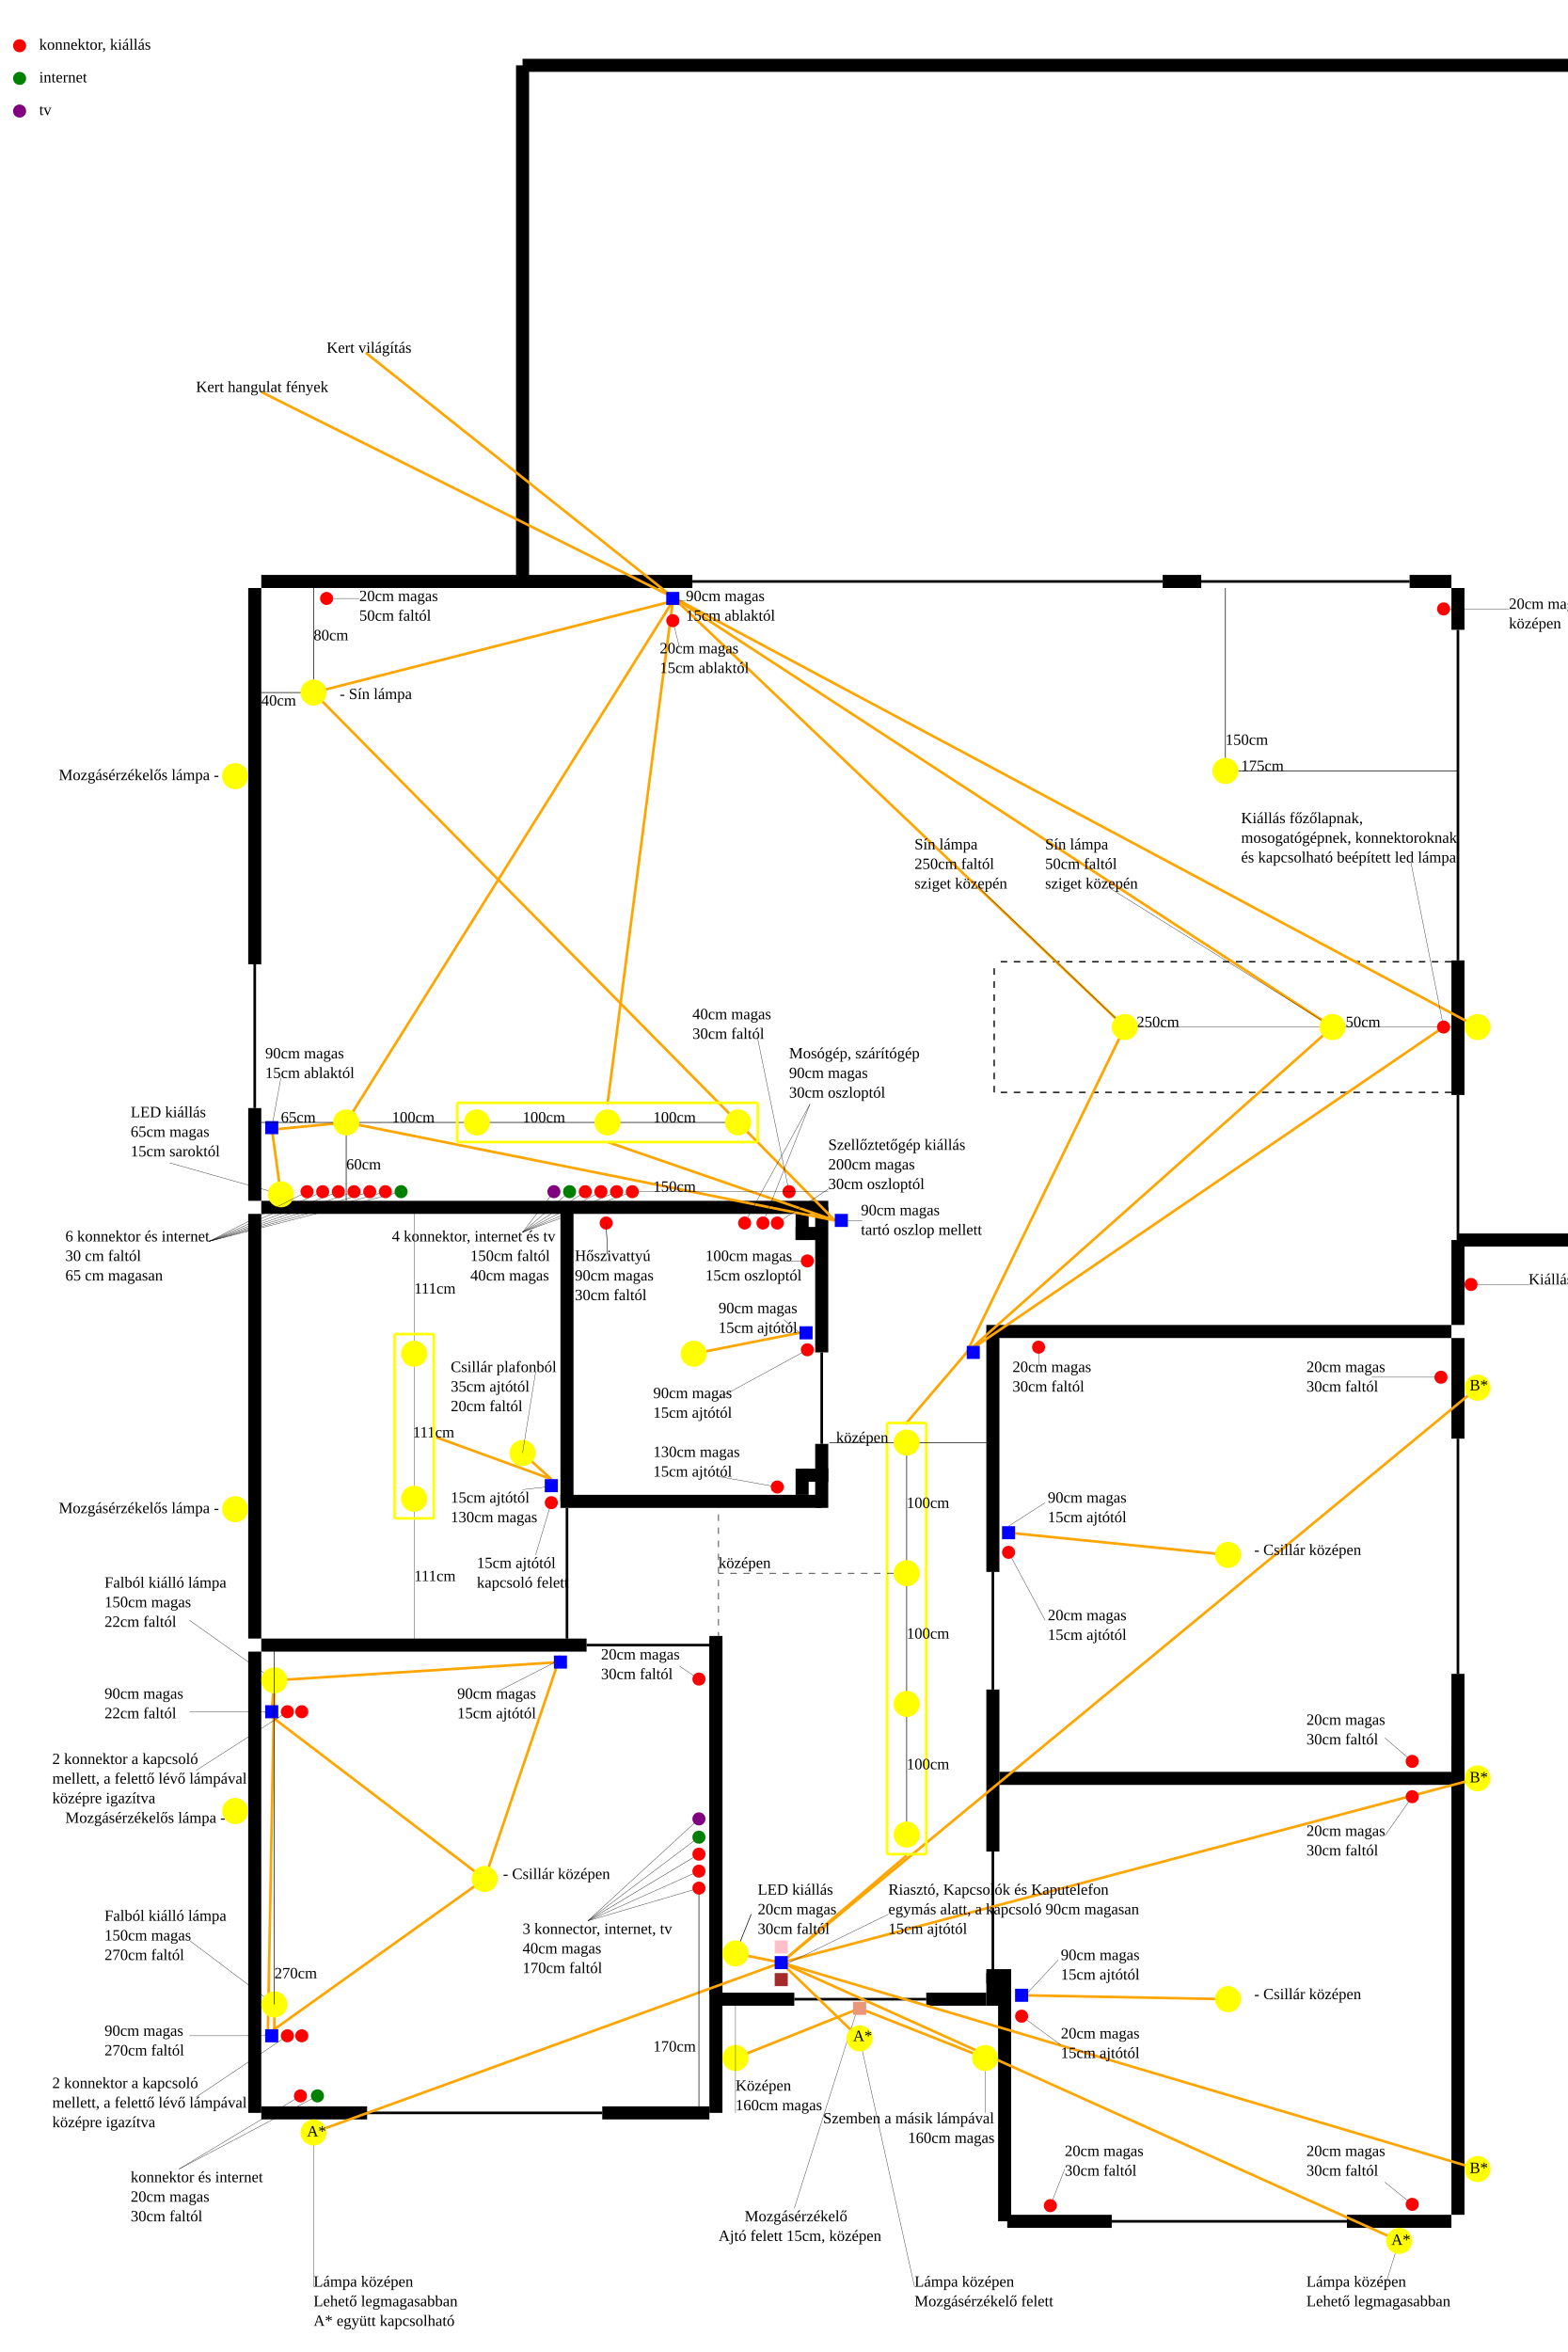
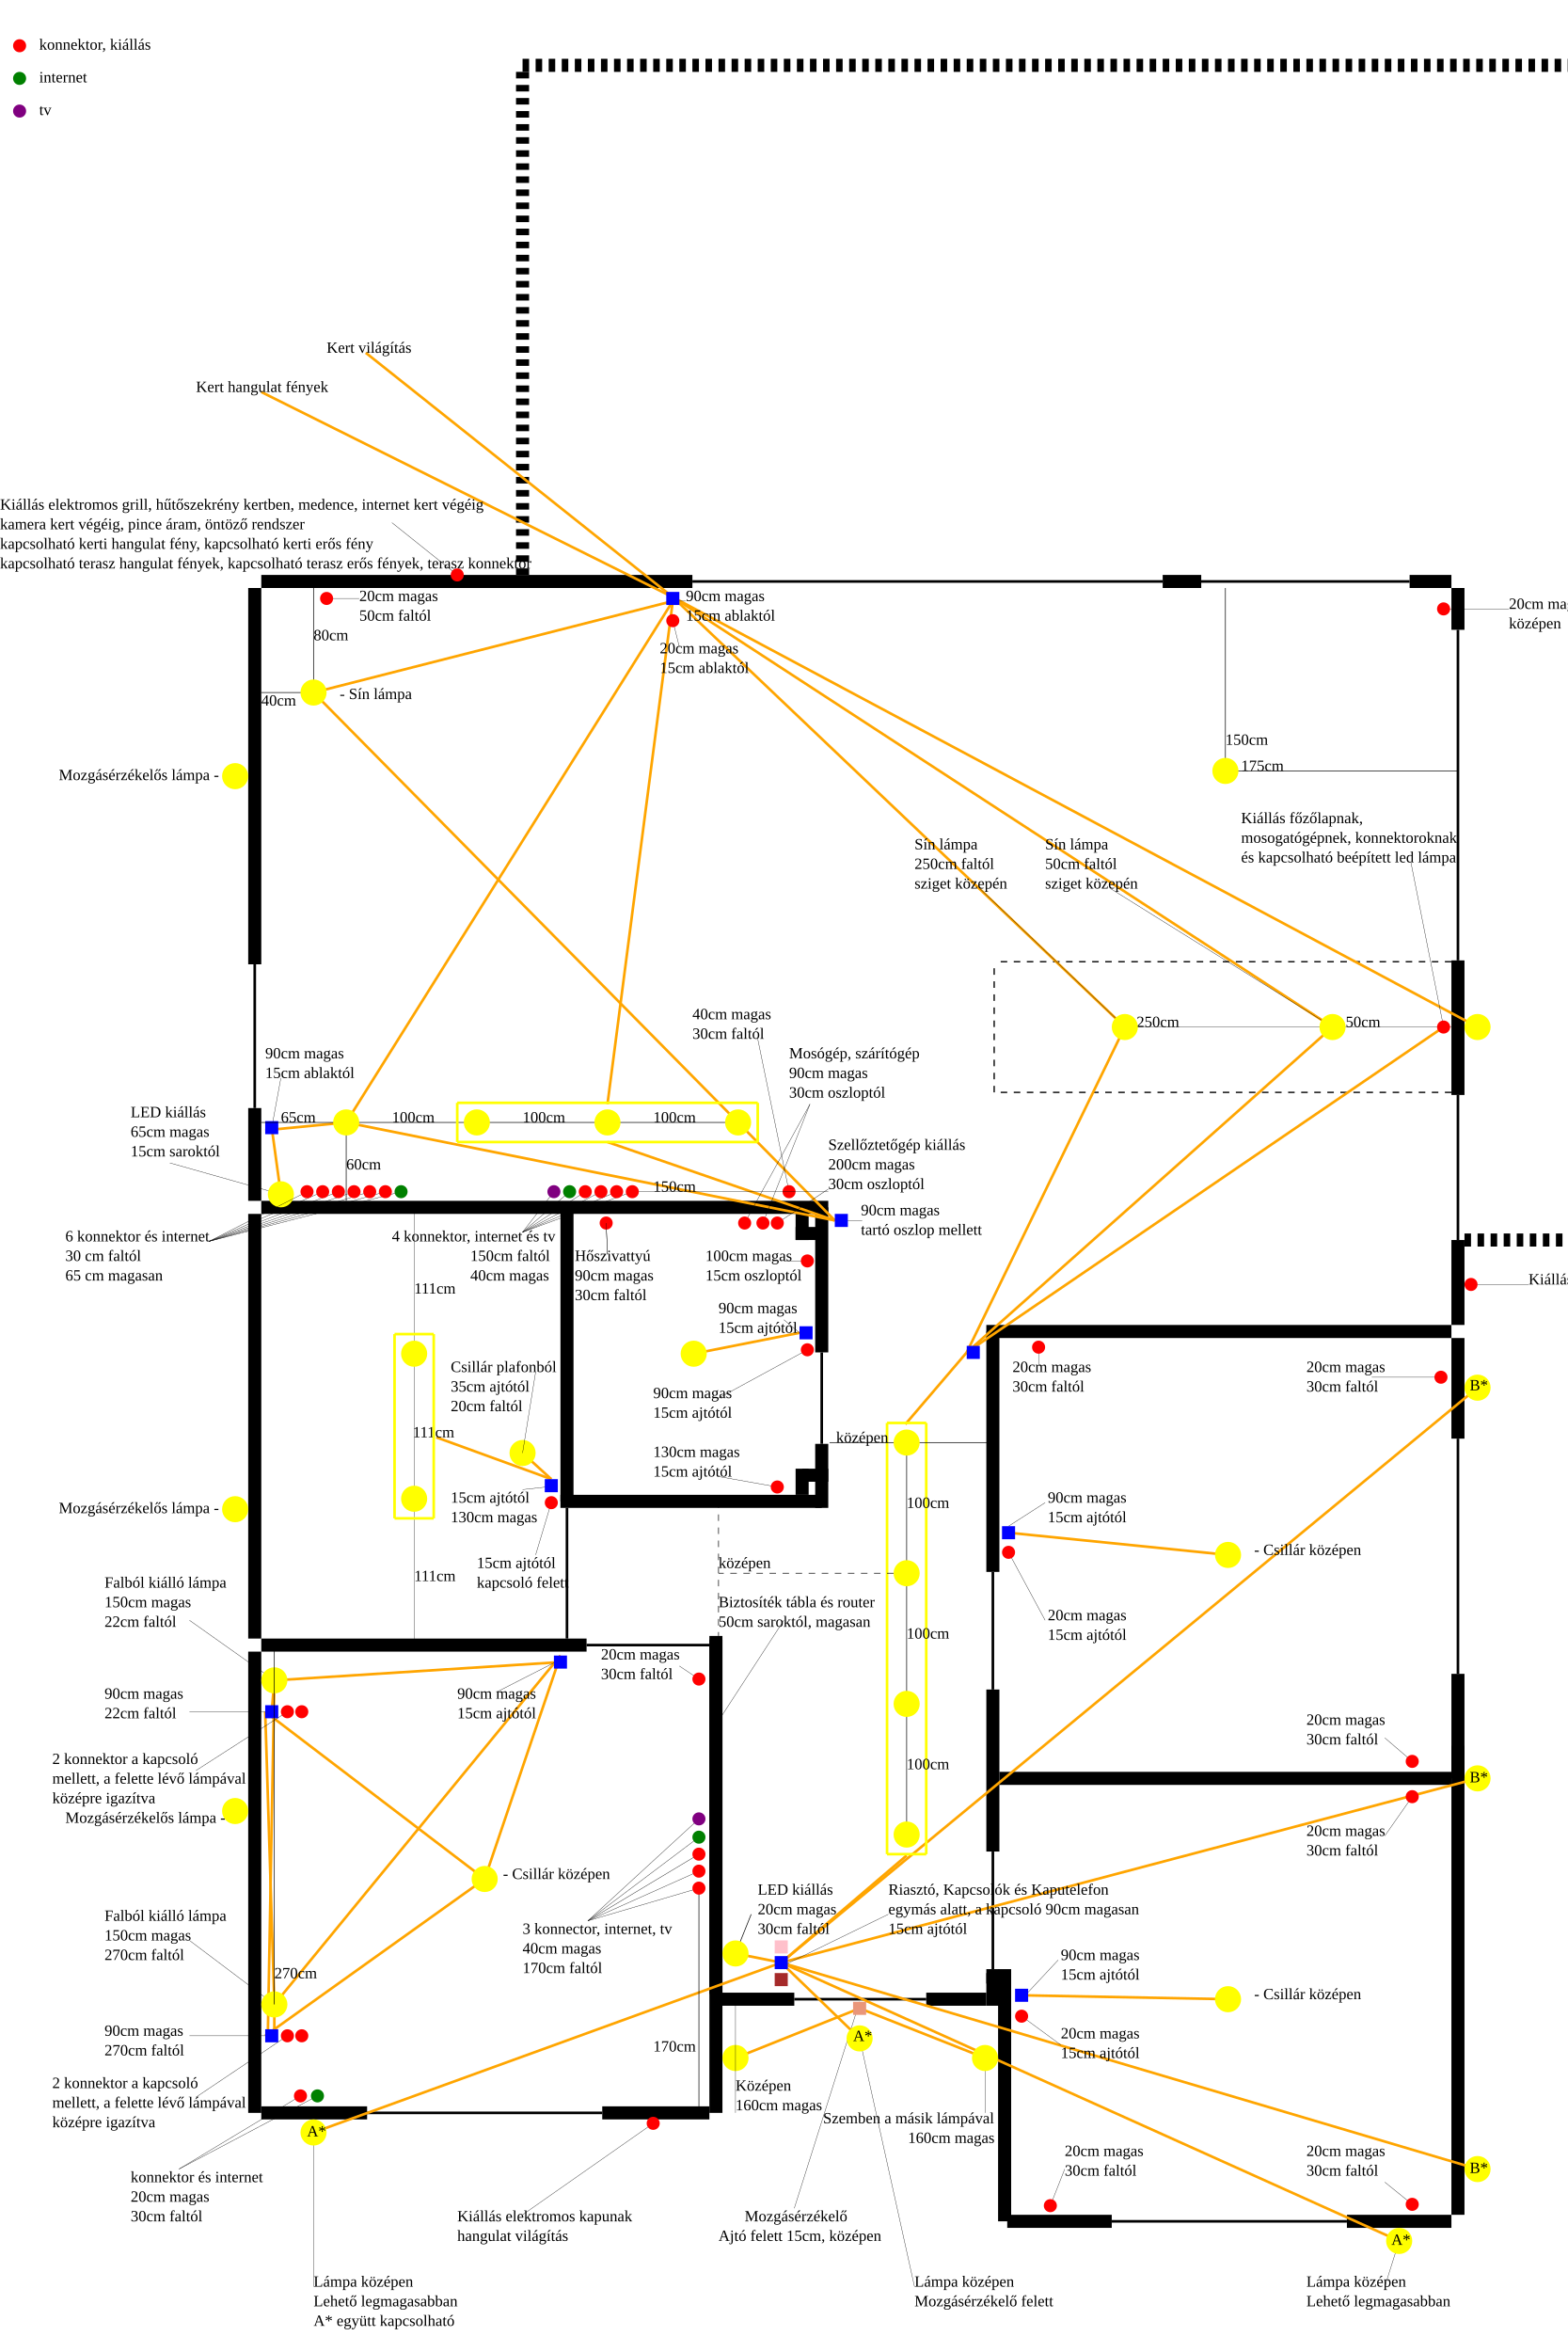
<svg xmlns="http://www.w3.org/2000/svg" viewBox="0 -250 1200 1800">
  <style>
	
		g.konnektor {
			//visibility: hidden
		}
		g.kapcsolo {
			//visibility: hidden;
		}
	
	</style>
  <g>
    <circle cx="15" cy="-215" r="5" fill="red" />
    <text x="30" y="-212" fill="black" font-size="12">konnektor, kiállás</text>
    <circle cx="15" cy="-190" r="5" fill="green" />
    <text x="30" y="-187" fill="black" font-size="12">internet</text>
    <circle cx="15" cy="-165" r="5" fill="purple" />
    <text x="30" y="-162" fill="black" font-size="12">tv</text>
  </g>
  <g>
    <line x1="200" y1="195" x2="530" y2="195" stroke-width="10" stroke="black" />
    <line x1="530" y1="195" x2="890" y2="195" stroke-width="2" stroke="black" />
    <line x1="890" y1="195" x2="919.5" y2="195" stroke-width="10" stroke="black" />
    <line x1="919" y1="195" x2="1079" y2="195" stroke-width="2" stroke="black" />
    <line x1="1079" y1="195" x2="1111" y2="195" stroke-width="10" stroke="black" />
    <line x1="1116" y1="200" x2="1116" y2="232" stroke-width="10" stroke="black" />
    <line x1="1116" y1="232" x2="1116" y2="485" stroke-width="2" stroke="black" />
    <line x1="1116" y1="485" x2="1116" y2="588" stroke-width="10" stroke="black" />
    <line x1="1116" y1="588" x2="1116" y2="699" stroke-width="2" stroke="black" />
    <line x1="1116" y1="699" x2="1116" y2="764" stroke-width="10" stroke="black" />
    <line x1="195" y1="200" x2="195" y2="488" stroke-width="10" stroke="black" />
    <line x1="195" y1="488" x2="195" y2="598" stroke-width="2" stroke="black" />
    <line x1="195" y1="598" x2="195" y2="669" stroke-width="10" stroke="black" />
    <line x1="1111" y1="769" x2="755" y2="769" stroke-width="10" stroke="black" />
    <line x1="200" y1="674" x2="634" y2="674" stroke-width="10" stroke="black" />
    <line x1="614" y1="679" x2="614" y2="699" stroke-width="10" stroke="black" />
    <line x1="609" y1="694" x2="629" y2="694" stroke-width="10" stroke="black" />
    <line x1="614" y1="879" x2="634" y2="879" stroke-width="10" stroke="black" />
    <line x1="614" y1="874" x2="614" y2="894" stroke-width="10" stroke="black" />
    <line x1="760" y1="769" x2="760" y2="953" stroke-width="10" stroke="black" />
    <line x1="760" y1="953" x2="760" y2="1043" stroke-width="2" stroke="black" />
    <line x1="760" y1="1043" x2="760" y2="1167" stroke-width="10" stroke="black" />
    <line x1="760" y1="1167" x2="760" y2="1257" stroke-width="2" stroke="black" />
    <line x1="760" y1="1257" x2="760" y2="1268" stroke-width="10" stroke="black" />
    <line x1="629" y1="674" x2="629" y2="785" stroke-width="10" stroke="black" />
    <line x1="629" y1="785" x2="629" y2="855" stroke-width="2" stroke="black" />
    <line x1="629" y1="855" x2="629" y2="904" stroke-width="10" stroke="black" />
    <line x1="629" y1="899" x2="429" y2="899" stroke-width="10" stroke="black" />
    <line x1="434" y1="904" x2="434" y2="1004" stroke-width="2" stroke="black" />
    <line x1="548" y1="1005" x2="548" y2="1276" stroke-width="10" stroke="black" />
    <line x1="548" y1="1280" x2="608" y2="1280" stroke-width="10" stroke="black" />
    <line x1="608" y1="1280" x2="709" y2="1280" stroke-width="2" stroke="black" />
    <line x1="709" y1="1280" x2="755" y2="1280" stroke-width="10" stroke="black" />
    <line x1="760" y1="1285" x2="760" y2="1260" stroke-width="10" stroke="black" />
    <line x1="434" y1="899" x2="434" y2="674" stroke-width="10" stroke="black" />
    <line x1="195" y1="679" x2="195" y2="1004" stroke-width="10" stroke="black" />
    <line x1="200" y1="1009" x2="449" y2="1009" stroke-width="10" stroke="black" />
    <line x1="449" y1="1009" x2="543" y2="1009" stroke-width="2" stroke="black" />
    <line x1="195" y1="1014" x2="195" y2="1367" stroke-width="10" stroke="black" />
    <line x1="200" y1="1367" x2="281" y2="1367" stroke-width="10" stroke="black" />
    <line x1="281" y1="1367" x2="461" y2="1367" stroke-width="2" stroke="black" />
    <line x1="461" y1="1367" x2="543" y2="1367" stroke-width="10" stroke="black" />
    <line x1="548" y1="1367" x2="548" y2="1002" stroke-width="10" stroke="black" />
    <line x1="1116" y1="1086" x2="1116" y2="1445" stroke-width="10" stroke="black" />
    <line x1="1111" y1="1450" x2="1031" y2="1450" stroke-width="10" stroke="black" />
    <line x1="1031" y1="1450" x2="851" y2="1450" stroke-width="2" stroke="black" />
    <line x1="851" y1="1450" x2="771" y2="1450" stroke-width="10" stroke="black" />
    <line x1="769" y1="1450" x2="769" y2="1257" stroke-width="10" stroke="black" />
    <line x1="1116" y1="774" x2="1116" y2="851" stroke-width="10" stroke="black" />
    <line x1="1116" y1="851" x2="1116" y2="1031" stroke-width="2" stroke="black" />
    <line x1="1116" y1="1031" x2="1116" y2="1111" stroke-width="10" stroke="black" />
    <line x1="1111" y1="1111" x2="765" y2="1111" stroke-width="10" stroke="black" />
-     <line x1="400" y1="200" x2="400" y2="-200" stroke-width="10" stroke="black" />
-     <line x1="400" y1="-200" x2="1416" y2="-200" stroke-width="10" stroke="black" />
-     <line x1="1416" y1="-200" x2="1416" y2="699" stroke-width="10" stroke="black" />
-     <line x1="1416" y1="699" x2="1116" y2="699" stroke-width="10" stroke="black" />
+     <line x1="400" y1="200" x2="400" y2="-200" stroke-width="10" stroke="black" stroke-dasharray="5,5" />
+     <line x1="400" y1="-200" x2="1416" y2="-200" stroke-width="10" stroke="black" stroke-dasharray="5,5" />
+     <line x1="1416" y1="-200" x2="1416" y2="699" stroke-width="10" stroke="black" stroke-dasharray="5,5" />
+     <line x1="1416" y1="699" x2="1116" y2="699" stroke-width="10" stroke="black" stroke-dasharray="5,5" />
  </g>
  <g class="butor">
    <line x1="1111" y1="486" x2="761" y2="486" stroke-width="1" stroke="black" stroke-dasharray="5,5" />
    <line x1="761" y1="586" x2="761" y2="486" stroke-width="1" stroke="black" stroke-dasharray="5,5" />
    <line x1="1111" y1="586" x2="761" y2="586" stroke-width="1" stroke="black" stroke-dasharray="5,5" />
  </g>
  <g class="kapcsolo-vonal">
    <line x1="515" y1="210" x2="240" y2="280" stroke-width="2" stroke="orange" />
    <line x1="265" y1="609" x2="515" y2="210" stroke-width="2" stroke="orange" />
    <line x1="772" y1="923" x2="940" y2="940" stroke-width="2" stroke="orange" />
    <line x1="203" y1="615" x2="265" y2="609" stroke-width="2" stroke="orange" />
    <line x1="515" y1="210" x2="465" y2="595" stroke-width="2" stroke="orange" />
    <line x1="639" y1="684" x2="265" y2="609" stroke-width="2" stroke="orange" />
    <line x1="639" y1="684" x2="465" y2="624" stroke-width="2" stroke="orange" />
    <line x1="639" y1="684" x2="240" y2="280" stroke-width="2" stroke="orange" />
    <line x1="208" y1="613" x2="215" y2="664" stroke-width="2" stroke="orange" />
    <line x1="782" y1="1277" x2="940" y2="1280" stroke-width="2" stroke="orange" />
    <line x1="429" y1="1017" x2="371" y2="1188" stroke-width="2" stroke="orange" />
    <line x1="203" y1="1060" x2="371" y2="1188" stroke-width="2" stroke="orange" />
    <line x1="429" y1="1022" x2="210" y2="1036" stroke-width="2" stroke="orange" />
    <line x1="208" y1="1060" x2="210" y2="1036" stroke-width="2" stroke="orange" />
    <line x1="203" y1="1308" x2="371" y2="1188" stroke-width="2" stroke="orange" />
    <line x1="205" y1="1308" x2="210" y2="1036" stroke-width="2" stroke="orange" />
    <line x1="210" y1="1308" x2="210" y2="1284" stroke-width="2" stroke="orange" />
+     <line x1="429" y1="1017" x2="210" y2="1284" stroke-width="2" stroke="orange" />
+     <line x1="203" y1="1060" x2="210" y2="1284" stroke-width="2" stroke="orange" />
    <line x1="740" y1="785" x2="693" y2="840" stroke-width="2" stroke="orange" />
    <line x1="598" y1="1252" x2="694" y2="1170" stroke-width="2" stroke="orange" />
    <line x1="598" y1="1252" x2="563" y2="1245" stroke-width="2" stroke="orange" />
    <line x1="658" y1="1287" x2="563" y2="1325" stroke-width="2" stroke="orange" />
    <line x1="658" y1="1287" x2="754" y2="1325" stroke-width="2" stroke="orange" />
    <line x1="598" y1="1252" x2="240" y2="1382" stroke-width="2" stroke="orange" />
    <line x1="598" y1="1252" x2="658" y2="1310" stroke-width="2" stroke="orange" />
    <line x1="598" y1="1252" x2="1071" y2="1465" stroke-width="2" stroke="orange" />
    <line x1="531" y1="786" x2="612" y2="770" stroke-width="2" stroke="orange" />
    <line x1="422" y1="882" x2="334" y2="850" stroke-width="2" stroke="orange" />
    <line x1="422" y1="882" x2="400" y2="862" stroke-width="2" stroke="orange" />
    <line x1="598" y1="1252" x2="1131" y2="812" stroke-width="2" stroke="orange" />
    <line x1="598" y1="1252" x2="1131" y2="1111" stroke-width="2" stroke="orange" />
    <line x1="598" y1="1252" x2="1131" y2="1410" stroke-width="2" stroke="orange" />
    <line x1="515" y1="207" x2="1131" y2="536" stroke-width="2" stroke="orange" />
    <line x1="515" y1="207" x2="200" y2="50" stroke-width="2" stroke="orange" />
    <text x="150" y="50" fill="black" font-size="12">Kert hangulat fények</text>
    <line x1="515" y1="207" x2="280" y2="20" stroke-width="2" stroke="orange" />
    <text x="250" y="20" fill="black" font-size="12">Kert világítás</text>
    <line x1="740" y1="785" x2="1105" y2="536" stroke-width="2" stroke="orange" />
    <line x1="740" y1="785" x2="1020" y2="536" stroke-width="2" stroke="orange" />
    <line x1="740" y1="785" x2="861" y2="536" stroke-width="2" stroke="orange" />
    <line x1="515" y1="207" x2="1020" y2="536" stroke-width="2" stroke="orange" />
    <line x1="515" y1="207" x2="861" y2="536" stroke-width="2" stroke="orange" />
  </g>
  <g class="konnektor">
    <line x1="515" y1="225" x2="520" y2="245" stroke-width="0.25" stroke="black" />
    <circle cx="515" cy="225" r="5" fill="red" />
    <text x="505" y="250" fill="black" font-size="12">20cm magas</text>
    <text x="505" y="265" fill="black" font-size="12">15cm ablaktól</text>
    <line x1="250" y1="208" x2="275" y2="208" stroke-width="0.25" stroke="black" />
    <circle cx="250" cy="208" r="5" fill="red" />
    <text x="275" y="210" fill="black" font-size="12">20cm magas</text>
    <text x="275" y="225" fill="black" font-size="12">50cm faltól</text>
  </g>
  <g class="kapcsolo">
    <line x1="525" y1="210" x2="520" y2="210" stroke-width="0.25" stroke="black" />
    <line x1="515" y1="203" x2="515" y2="213" stroke-width="10" stroke="blue" />
    <text x="525" y="210" fill="black" font-size="12">90cm magas</text>
    <text x="525" y="225" fill="black" font-size="12">15cm ablaktól</text>
    <line x1="240" y1="200" x2="240" y2="280" stroke-width="0.5" stroke="black" />
    <text x="240" y="240" fill="black" font-size="12">80cm</text>
    <line x1="200" y1="280" x2="240" y2="280" stroke-width="0.5" stroke="black" />
    <text x="200" y="290" fill="black" font-size="12">40cm</text>
    <circle cx="240" cy="280" r="10" fill="yellow" />
    <text x="260" y="285" fill="black" font-size="12">- Sín lámpa</text>
    <text x="950" y="340" fill="black" font-size="12">175cm</text>
    <text x="938" y="320" fill="black" font-size="12">150cm</text>
    <line x1="938" y1="340" x2="1116" y2="340" stroke-width="0.5" stroke="black" />
    <line x1="938" y1="340" x2="938" y2="200" stroke-width="0.5" stroke="black" />
    <circle cx="938" cy="340" r="10" fill="yellow" />
    <line x1="740" y1="785" x2="750" y2="785" stroke-width="10" stroke="blue" />
  </g>
  <g class="kapcsolo">
    <line x1="208" y1="613" x2="215" y2="575" stroke-width="0.25" stroke="black" />
    <line x1="203" y1="613" x2="213" y2="613" stroke-width="10" stroke="blue" />
    <text x="203" y="560" fill="black" font-size="12">90cm magas</text>
    <text x="203" y="575" fill="black" font-size="12">15cm ablaktól</text>
    <line x1="265" y1="609" x2="265" y2="669" stroke-width="0.5" stroke="black" />
    <text x="265" y="645" fill="black" font-size="12">60cm</text>
    <line x1="200" y1="609" x2="265" y2="609" stroke-width="0.5" stroke="black" />
    <text x="215" y="609" fill="black" font-size="12">65cm</text>
    <line x1="265" y1="609" x2="365" y2="609" stroke-width="0.5" stroke="black" />
    <text x="300" y="609" fill="black" font-size="12">100cm</text>
    <line x1="365" y1="609" x2="465" y2="609" stroke-width="0.5" stroke="black" />
    <text x="400" y="609" fill="black" font-size="12">100cm</text>
    <line x1="465" y1="609" x2="565" y2="609" stroke-width="0.5" stroke="black" />
    <text x="500" y="609" fill="black" font-size="12">100cm</text>
    <circle cx="265" cy="609" r="10" fill="yellow" />
    <circle cx="365" cy="609" r="10" fill="yellow" />
    <circle cx="465" cy="609" r="10" fill="yellow" />
    <circle cx="565" cy="609" r="10" fill="yellow" />
    <line x1="350" y1="594" x2="580" y2="594" stroke-width="2" stroke="yellow" />
    <line x1="350" y1="624" x2="580" y2="624" stroke-width="2" stroke="yellow" />
    <line x1="350" y1="594" x2="350" y2="624" stroke-width="2" stroke="yellow" />
    <line x1="580" y1="594" x2="580" y2="624" stroke-width="2" stroke="yellow" />
    <line x1="639" y1="684" x2="660" y2="684" stroke-width="0.25" stroke="black" />
    <line x1="639" y1="684" x2="649" y2="684" stroke-width="10" stroke="blue" />
    <text x="659" y="680" fill="black" font-size="12">90cm magas</text>
    <text x="659" y="695" fill="black" font-size="12">tartó oszlop mellett</text>
    <line x1="215" y1="664" x2="130" y2="640" stroke-width="0.25" stroke="black" />
    <circle cx="215" cy="664" r="10" fill="yellow" />
    <text x="100" y="605" fill="black" font-size="12">LED kiállás</text>
    <text x="100" y="620" fill="black" font-size="12">65cm magas</text>
    <text x="100" y="635" fill="black" font-size="12">15cm saroktól</text>
  </g>
  <g class="konnektor">
    <line x1="772" y1="938" x2="800" y2="990" stroke-width="0.25" stroke="black" />
    <circle cx="772" cy="938" r="5" fill="red" />
    <text x="802" y="990" fill="black" font-size="12">20cm magas</text>
    <text x="802" y="1005" fill="black" font-size="12">15cm ajtótól</text>
    <line x1="795" y1="781" x2="795" y2="795" stroke-width="0.25" stroke="black" />
    <circle cx="795" cy="781" r="5" fill="red" />
    <text x="775" y="800" fill="black" font-size="12">20cm magas</text>
    <text x="775" y="815" fill="black" font-size="12">30cm faltól</text>
    <line x1="1050" y1="804" x2="1103" y2="804" stroke-width="0.25" stroke="black" />
    <circle cx="1103" cy="804" r="5" fill="red" />
    <text x="1000" y="800" fill="black" font-size="12">20cm magas</text>
    <text x="1000" y="815" fill="black" font-size="12">30cm faltól</text>
    <line x1="1060" y1="1080" x2="1081" y2="1098" stroke-width="0.25" stroke="black" />
    <circle cx="1081" cy="1098" r="5" fill="red" />
    <text x="1000" y="1070" fill="black" font-size="12">20cm magas</text>
    <text x="1000" y="1085" fill="black" font-size="12">30cm faltól</text>
  </g>
  <g class="kapcsolo">
    <line x1="772" y1="918" x2="800" y2="900" stroke-width="0.25" stroke="black" />
    <line x1="772" y1="918" x2="772" y2="928" stroke-width="10" stroke="blue" />
    <text x="802" y="900" fill="black" font-size="12">90cm magas</text>
    <text x="802" y="915" fill="black" font-size="12">15cm ajtótól</text>
    <circle cx="940" cy="940" r="10" fill="yellow" />
    <text x="960" y="940" fill="black" font-size="12">- Csillár középen</text>
  </g>
  <g class="kapcsolo">
    <line x1="810" y1="1250" x2="782" y2="1280" stroke-width="0.25" stroke="black" />
    <line x1="782" y1="1272" x2="782" y2="1282" stroke-width="10" stroke="blue" />
    <text x="812" y="1250" fill="black" font-size="12">90cm magas</text>
    <text x="812" y="1265" fill="black" font-size="12">15cm ajtótól</text>
    <circle cx="940" cy="1280" r="10" fill="yellow" />
    <text x="960" y="1280" fill="black" font-size="12">- Csillár középen</text>
  </g>
  <g class="konnektor">
    <line x1="782" y1="1293" x2="812" y2="1315" stroke-width="0.25" stroke="black" />
    <circle cx="782" cy="1293" r="5" fill="red" />
    <text x="812" y="1310" fill="black" font-size="12">20cm magas</text>
    <text x="812" y="1325" fill="black" font-size="12">15cm ajtótól</text>
    <line x1="804" y1="1438" x2="815" y2="1410" stroke-width="0.25" stroke="black" />
    <circle cx="804" cy="1438" r="5" fill="red" />
    <text x="815" y="1400" fill="black" font-size="12">20cm magas</text>
    <text x="815" y="1415" fill="black" font-size="12">30cm faltól</text>
    <line x1="1081" y1="1125" x2="1060" y2="1155" stroke-width="0.25" stroke="black" />
    <circle cx="1081" cy="1125" r="5" fill="red" />
    <text x="1000" y="1155" fill="black" font-size="12">20cm magas</text>
    <text x="1000" y="1170" fill="black" font-size="12">30cm faltól</text>
    <line x1="1081" y1="1437" x2="1060" y2="1420" stroke-width="0.25" stroke="black" />
    <circle cx="1081" cy="1437" r="5" fill="red" />
    <text x="1000" y="1400" fill="black" font-size="12">20cm magas</text>
    <text x="1000" y="1415" fill="black" font-size="12">30cm faltól</text>
  </g>
  <g class="kapcsolo">
    <line x1="429" y1="1020" x2="380" y2="1045" stroke-width="0.25" stroke="black" />
    <line x1="429" y1="1017" x2="429" y2="1027" stroke-width="10" stroke="blue" />
    <text x="350" y="1050" fill="black" font-size="12">90cm magas</text>
    <text x="350" y="1065" fill="black" font-size="12">15cm ajtótól</text>
    <circle cx="371" cy="1188" r="10" fill="yellow" />
    <text x="385" y="1188" fill="black" font-size="12">- Csillár középen</text>
    <line x1="145" y1="990" x2="210" y2="1036" stroke-width="0.25" stroke="black" />
    <text x="80" y="965" fill="black" font-size="12">Falból kiálló lámpa</text>
    <text x="80" y="980" fill="black" font-size="12">150cm magas</text>
    <text x="80" y="995" fill="black" font-size="12">22cm faltól</text>
    <circle cx="210" cy="1036" r="10" fill="yellow" />
    <line x1="145" y1="1060" x2="210" y2="1060" stroke-width="0.25" stroke="black" />
    <line x1="203" y1="1060" x2="213" y2="1060" stroke-width="10" stroke="blue" />
    <text x="80" y="1050" fill="black" font-size="12">90cm magas</text>
    <text x="80" y="1065" fill="black" font-size="12">22cm faltól</text>
    <line x1="210" y1="1284" x2="145" y2="1235" stroke-width="0.25" stroke="black" />
    <text x="80" y="1220" fill="black" font-size="12">Falból kiálló lámpa</text>
    <text x="80" y="1235" fill="black" font-size="12">150cm magas</text>
    <text x="80" y="1250" fill="black" font-size="12">270cm faltól</text>
    <circle cx="210" cy="1284" r="10" fill="yellow" />
    <line x1="145" y1="1308" x2="210" y2="1308" stroke-width="0.25" stroke="black" />
    <line x1="203" y1="1308" x2="213" y2="1308" stroke-width="10" stroke="blue" />
    <text x="80" y="1308" fill="black" font-size="12">90cm magas</text>
    <text x="80" y="1323" fill="black" font-size="12">270cm faltól</text>
    <line x1="210" y1="1284" x2="210" y2="1010" stroke-width="0.5" stroke="black" />
    <text x="210" y="1264" fill="black" font-size="12">270cm</text>
  </g>
  <g class="konnektor">
    <line x1="220" y1="1060" x2="150" y2="1105" stroke-width="0.25" stroke="black" />
    <circle cx="220" cy="1060" r="5" fill="red" />
    <circle cx="231" cy="1060" r="5" fill="red" />
    <text x="40" y="1100" fill="black" font-size="12">2 konnektor a kapcsoló</text>
-     <text x="40" y="1115" fill="black" font-size="12">mellett, a felettő lévő lámpával</text>
+     <text x="40" y="1115" fill="black" font-size="12">mellett, a felette lévő lámpával</text>
    <text x="40" y="1130" fill="black" font-size="12">középre igazítva</text>
    <line x1="220" y1="1308" x2="150" y2="1355" stroke-width="0.25" stroke="black" />
    <circle cx="220" cy="1308" r="5" fill="red" />
    <circle cx="231" cy="1308" r="5" fill="red" />
    <text x="40" y="1348" fill="black" font-size="12">2 konnektor a kapcsoló</text>
-     <text x="40" y="1363" fill="black" font-size="12">mellett, a felettő lévő lámpával</text>
+     <text x="40" y="1363" fill="black" font-size="12">mellett, a felette lévő lámpával</text>
    <text x="40" y="1378" fill="black" font-size="12">középre igazítva</text>
    <line x1="137" y1="1410" x2="230" y2="1354" stroke-width="0.25" stroke="black" />
    <line x1="137" y1="1410" x2="243" y2="1354" stroke-width="0.25" stroke="black" />
    <circle cx="230" cy="1354" r="5" fill="red" />
    <circle cx="243" cy="1354" r="5" fill="green" />
    <text x="100" y="1420" fill="black" font-size="12">konnektor és internet</text>
    <text x="100" y="1435" fill="black" font-size="12">20cm magas</text>
    <text x="100" y="1450" fill="black" font-size="12">30cm faltól</text>
    <line x1="535" y1="1035" x2="520" y2="1025" stroke-width="0.25" stroke="black" />
    <circle cx="535" cy="1035" r="5" fill="red" />
    <text x="460" y="1020" fill="black" font-size="12">20cm magas</text>
    <text x="460" y="1035" fill="black" font-size="12">30cm faltól</text>
    <line x1="450" y1="1220" x2="535" y2="1142" stroke-width="0.25" stroke="black" />
    <line x1="450" y1="1220" x2="535" y2="1156" stroke-width="0.25" stroke="black" />
    <line x1="450" y1="1220" x2="535" y2="1169" stroke-width="0.25" stroke="black" />
    <line x1="450" y1="1220" x2="535" y2="1182" stroke-width="0.25" stroke="black" />
    <line x1="450" y1="1220" x2="535" y2="1195" stroke-width="0.25" stroke="black" />
    <line x1="535" y1="1370" x2="535" y2="1195" stroke-width="0.5" stroke="black" />
    <circle cx="535" cy="1142" r="5" fill="purple" />
    <circle cx="535" cy="1156" r="5" fill="green" />
    <circle cx="535" cy="1169" r="5" fill="red" />
    <circle cx="535" cy="1182" r="5" fill="red" />
    <circle cx="535" cy="1195" r="5" fill="red" />
    <text x="400" y="1230" fill="black" font-size="12">3 konnector, internet, tv</text>
    <text x="400" y="1245" fill="black" font-size="12">40cm magas</text>
    <text x="400" y="1260" fill="black" font-size="12">170cm faltól</text>
    <text x="500" y="1320" fill="black" font-size="12">170cm</text>
  </g>
  <g class="kapcsolo">
    <line x1="679" y1="839" x2="709" y2="839" stroke-width="2" stroke="yellow" />
    <line x1="679" y1="839" x2="679" y2="1169" stroke-width="2" stroke="yellow" />
    <line x1="679" y1="1169" x2="709" y2="1169" stroke-width="2" stroke="yellow" />
    <line x1="709" y1="839" x2="709" y2="1169" stroke-width="2" stroke="yellow" />
    <line x1="694" y1="954" x2="550" y2="954" stroke-width="0.5" stroke="black" stroke-dasharray="5,5" />
    <line x1="550" y1="899" x2="550" y2="1002" stroke-width="0.5" stroke="black" stroke-dasharray="5,5" />
    <text x="550" y="950" fill="black" font-size="12">középen</text>
    <text x="640" y="854" fill="black" font-size="12">középen</text>
    <line x1="635" y1="854" x2="760" y2="854" stroke-width="0.5" stroke="black" />
    <line x1="694" y1="854" x2="694" y2="954" stroke-width="0.5" stroke="black" />
    <text x="694" y="904" fill="black" font-size="12">100cm</text>
    <line x1="694" y1="954" x2="694" y2="1054" stroke-width="0.5" stroke="black" />
    <text x="694" y="1004" fill="black" font-size="12">100cm</text>
    <line x1="694" y1="1054" x2="694" y2="1154" stroke-width="0.5" stroke="black" />
    <text x="694" y="1104" fill="black" font-size="12">100cm</text>
    <circle cx="694" cy="854" r="10" fill="yellow" />
    <circle cx="694" cy="954" r="10" fill="yellow" />
    <circle cx="694" cy="1054" r="10" fill="yellow" />
    <circle cx="694" cy="1154" r="10" fill="yellow" />
    <line x1="563" y1="1245" x2="575" y2="1215" stroke-width="0.5" stroke="black" />
    <circle cx="563" cy="1245" r="10" fill="yellow" />
    <text x="580" y="1200" fill="black" font-size="12">LED kiállás</text>
    <text x="580" y="1215" fill="black" font-size="12">20cm magas</text>
    <text x="580" y="1230" fill="black" font-size="12">30cm faltól</text>
    <line x1="598" y1="1255" x2="680" y2="1215" stroke-width="0.25" stroke="black" />
    <line x1="598" y1="1235" x2="598" y2="1245" stroke-width="10" stroke="pink" />
    <line x1="598" y1="1247" x2="598" y2="1257" stroke-width="10" stroke="blue" />
    <line x1="598" y1="1260" x2="598" y2="1270" stroke-width="10" stroke="brown" />
    <text x="680" y="1200" fill="black" font-size="12">Riasztó, Kapcsolók és Kaputelefon</text>
    <text x="680" y="1215" fill="black" font-size="12">egymás alatt, a kapcsoló 90cm magasan</text>
    <text x="680" y="1230" fill="black" font-size="12">15cm ajtótól</text>
  </g>
  <g class="kapcsolo">
    <line x1="658" y1="1282" x2="608" y2="1440" stroke-width="0.25" stroke="black" />
    <line x1="658" y1="1282" x2="658" y2="1292" stroke-width="10" stroke="DarkSalmon" />
    <text x="570" y="1450" fill="black" font-size="12">Mozgásérzékelő</text>
    <text x="550" y="1465" fill="black" font-size="12">Ajtó felett 15cm, középen</text>
    <line x1="754" y1="1325" x2="754" y2="1367" stroke-width="0.25" stroke="black" />
    <circle cx="563" cy="1325" r="10" fill="yellow" />
    <circle cx="754" cy="1325" r="10" fill="yellow" />
    <line x1="563" y1="1280" x2="563" y2="1367" stroke-width="0.25" stroke="black" />
    <text x="563" y="1350" fill="black" font-size="12">Középen</text>
    <text x="563" y="1365" fill="black" font-size="12">160cm magas</text>
    <text x="630" y="1375" fill="black" font-size="12">Szemben a másik lámpával</text>
    <text x="695" y="1390" fill="black" font-size="12">160cm magas</text>
  </g>
  <g class="kapcsolo">
    <line x1="658" y1="1310" x2="700" y2="1500" stroke-width="0.25" stroke="black" />
    <line x1="1071" y1="1465" x2="1060" y2="1500" stroke-width="0.25" stroke="black" />
    <line x1="240" y1="1382" x2="240" y2="1500" stroke-width="0.25" stroke="black" />
    <circle cx="240" cy="1382" r="10" fill="yellow" />
    <circle cx="1071" cy="1465" r="10" fill="yellow" />
    <circle cx="658" cy="1310" r="10" fill="yellow" />
    <text x="1065" y="1468" fill="black" font-size="12">A*</text>
    <text x="700" y="1500" fill="black" font-size="12">Lámpa középen</text>
    <text x="700" y="1515" fill="black" font-size="12">Mozgásérzékelő felett</text>
    <text x="653" y="1312" fill="black" font-size="12">A*</text>
    <text x="1000" y="1500" fill="black" font-size="12">Lámpa középen</text>
    <text x="1000" y="1515" fill="black" font-size="12">Lehető legmagasabban</text>
    <text x="235" y="1385" fill="black" font-size="12">A*</text>
    <text x="240" y="1500" fill="black" font-size="12">Lámpa középen</text>
    <text x="240" y="1515" fill="black" font-size="12">Lehető legmagasabban</text>
    <text x="240" y="1530" fill="black" font-size="12">A* együtt kapcsolható</text>
    <circle cx="1131" cy="812" r="10" fill="yellow" />
    <circle cx="1131" cy="1111" r="10" fill="yellow" />
    <circle cx="1131" cy="1410" r="10" fill="yellow" />
    <text x="1125" y="814" fill="black" font-size="12">B*</text>
    <text x="1125" y="1114" fill="black" font-size="12">B*</text>
    <text x="1125" y="1413" fill="black" font-size="12">B*</text>
    <circle cx="1131" cy="536" r="10" fill="yellow" />
    <text x="45" y="347" fill="black" font-size="12">Mozgásérzékelős lámpa - </text>
    <text x="45" y="908" fill="black" font-size="12">Mozgásérzékelős lámpa - </text>
    <text x="50" y="1145" fill="black" font-size="12">Mozgásérzékelős lámpa - </text>
    <circle cx="180" cy="344" r="10" fill="yellow" />
    <circle cx="180" cy="905" r="10" fill="yellow" />
    <circle cx="180" cy="1136" r="10" fill="yellow" />
    <line x1="1020" y1="536" x2="850" y2="430" stroke-width="0.25" stroke="black" />
    <line x1="861" y1="536" x2="750" y2="430" stroke-width="0.25" stroke="black" />
    <line x1="861" y1="536" x2="1111" y2="536" stroke-width="0.25" stroke="black" />
    <text x="870" y="536" fill="black" font-size="12">250cm</text>
    <text x="1030" y="536" fill="black" font-size="12">50cm</text>
    <text x="800" y="400" fill="black" font-size="12">Sín lámpa</text>
    <text x="800" y="415" fill="black" font-size="12">50cm faltól</text>
    <text x="800" y="430" fill="black" font-size="12">sziget közepén</text>
    <text x="700" y="400" fill="black" font-size="12">Sín lámpa</text>
    <text x="700" y="415" fill="black" font-size="12">250cm faltól</text>
    <text x="700" y="430" fill="black" font-size="12">sziget közepén</text>
    <circle cx="1020" cy="536" r="10" fill="yellow" />
    <circle cx="861" cy="536" r="10" fill="yellow" />
  </g>
  <g class="konnektor">
    <line x1="464" y1="686" x2="465" y2="710" stroke-width="0.25" stroke="black" />
    <circle cx="464" cy="686" r="5" fill="red" />
    <text x="440" y="715" fill="black" font-size="12">Hőszivattyú</text>
    <text x="440" y="730" fill="black" font-size="12">90cm magas</text>
    <text x="440" y="745" fill="black" font-size="12">30cm faltól</text>
    <line x1="620" y1="595" x2="570" y2="686" stroke-width="0.25" stroke="black" />
    <line x1="620" y1="595" x2="584" y2="686" stroke-width="0.25" stroke="black" />
    <circle cx="584" cy="686" r="5" fill="red" />
    <circle cx="570" cy="686" r="5" fill="red" />
    <text x="604" y="560" fill="black" font-size="12">Mosógép, szárítógép</text>
    <text x="604" y="575" fill="black" font-size="12">90cm magas</text>
    <text x="604" y="590" fill="black" font-size="12">30cm oszloptól</text>
    <line x1="595" y1="686" x2="634" y2="660" stroke-width="0.25" stroke="black" />
    <circle cx="595" cy="686" r="5" fill="red" />
    <text x="634" y="630" fill="black" font-size="12">Szellőztetőgép kiállás</text>
    <text x="634" y="645" fill="black" font-size="12">200cm magas</text>
    <text x="634" y="660" fill="black" font-size="12">30cm oszloptól</text>
    <line x1="618" y1="715" x2="600" y2="715" stroke-width="0.25" stroke="black" />
    <circle cx="618" cy="715" r="5" fill="red" />
    <text x="540" y="715" fill="black" font-size="12">100cm magas</text>
    <text x="540" y="730" fill="black" font-size="12">15cm oszloptól</text>
    <line x1="618" y1="783" x2="550" y2="820" stroke-width="0.25" stroke="black" />
    <circle cx="618" cy="783" r="5" fill="red" />
    <text x="500" y="820" fill="black" font-size="12">90cm magas</text>
    <text x="500" y="835" fill="black" font-size="12">15cm ajtótól</text>
    <line x1="595" y1="888" x2="550" y2="880" stroke-width="0.25" stroke="black" />
    <circle cx="595" cy="888" r="5" fill="red" />
    <text x="500" y="865" fill="black" font-size="12">130cm magas</text>
    <text x="500" y="880" fill="black" font-size="12">15cm ajtótól</text>
  </g>
  <g class="konnektor">
    <line x1="422" y1="900" x2="410" y2="940" stroke-width="0.25" stroke="black" />
    <line x1="464" y1="686" x2="465" y2="710" stroke-width="0.25" stroke="black" />
    <circle cx="422" cy="900" r="5" fill="red" />
    <text x="365" y="950" fill="black" font-size="12">15cm ajtótól</text>
    <text x="365" y="965" fill="black" font-size="12">kapcsoló felett</text>
  </g>
  <g class="kapcsolo">
    <circle cx="531" cy="786" r="10" fill="yellow" />
    <line x1="317" y1="674" x2="317" y2="1009" stroke-width="0.25" stroke="black" />
    <line x1="427" y1="887" x2="400" y2="890" stroke-width="0.25" stroke="black" />
    <circle cx="317" cy="786" r="10" fill="yellow" />
    <circle cx="317" cy="897" r="10" fill="yellow" />
    <circle cx="400" cy="862" r="10" fill="yellow" />
    <text x="317" y="740" fill="black" font-size="12">111cm</text>
    <text x="316" y="850" fill="black" font-size="12">111cm</text>
    <text x="317" y="960" fill="black" font-size="12">111cm</text>
    <line x1="612" y1="770" x2="600" y2="760" stroke-width="0.25" stroke="black" />
    <text x="550" y="755" fill="black" font-size="12">90cm magas</text>
    <text x="550" y="770" fill="black" font-size="12">15cm ajtótól</text>
    <line x1="612" y1="770" x2="622" y2="770" stroke-width="10" stroke="blue" />
    <line x1="422" y1="882" x2="422" y2="892" stroke-width="10" stroke="blue" />
    <line x1="302" y1="771" x2="332" y2="771" stroke-width="2" stroke="yellow" />
    <line x1="302" y1="771" x2="302" y2="912" stroke-width="2" stroke="yellow" />
    <line x1="302" y1="912" x2="332" y2="912" stroke-width="2" stroke="yellow" />
    <line x1="332" y1="771" x2="332" y2="912" stroke-width="2" stroke="yellow" />
    <line x1="400" y1="862" x2="410" y2="800" stroke-width="0.25" stroke="black" />
    <text x="345" y="800" fill="black" font-size="12">Csillár plafonból</text>
    <text x="345" y="815" fill="black" font-size="12">35cm ajtótól</text>
    <text x="345" y="830" fill="black" font-size="12">20cm faltól</text>
    <text x="345" y="900" fill="black" font-size="12">15cm ajtótól</text>
    <text x="345" y="915" fill="black" font-size="12">130cm magas</text>
  </g>
  <g class="konnektor">
    <line x1="160" y1="700" x2="235" y2="662" stroke-width="0.25" stroke="black" />
    <line x1="160" y1="700" x2="247" y2="662" stroke-width="0.25" stroke="black" />
    <line x1="160" y1="700" x2="259" y2="662" stroke-width="0.25" stroke="black" />
    <line x1="160" y1="700" x2="271" y2="662" stroke-width="0.25" stroke="black" />
    <line x1="160" y1="700" x2="283" y2="662" stroke-width="0.25" stroke="black" />
    <line x1="160" y1="700" x2="295" y2="662" stroke-width="0.25" stroke="black" />
    <line x1="160" y1="700" x2="307" y2="662" stroke-width="0.25" stroke="black" />
    <circle cx="235" cy="662" r="5" fill="red" />
    <circle cx="247" cy="662" r="5" fill="red" />
    <circle cx="259" cy="662" r="5" fill="red" />
    <circle cx="271" cy="662" r="5" fill="red" />
    <circle cx="283" cy="662" r="5" fill="red" />
    <circle cx="295" cy="662" r="5" fill="red" />
    <circle cx="307" cy="662" r="5" fill="green" />
    <text x="50" y="700" fill="black" font-size="12">6 konnektor és internet</text>
    <text x="50" y="715" fill="black" font-size="12">30 cm faltól</text>
    <text x="50" y="730" fill="black" font-size="12">65 cm magasan</text>
    <line x1="604" y1="662" x2="580" y2="545" stroke-width="0.25" stroke="black" />
    <circle cx="604" cy="662" r="5" fill="red" />
    <text x="530" y="530" fill="black" font-size="12">40cm magas</text>
    <text x="530" y="545" fill="black" font-size="12">30cm faltól</text>
    <line x1="484" y1="662" x2="634" y2="662" stroke-width="0.25" stroke="black" />
    <line x1="400" y1="693" x2="484" y2="662" stroke-width="0.25" stroke="black" />
    <line x1="400" y1="693" x2="472" y2="662" stroke-width="0.25" stroke="black" />
    <line x1="400" y1="693" x2="460" y2="662" stroke-width="0.25" stroke="black" />
    <line x1="400" y1="693" x2="448" y2="662" stroke-width="0.25" stroke="black" />
    <line x1="400" y1="693" x2="436" y2="662" stroke-width="0.25" stroke="black" />
    <line x1="400" y1="693" x2="424" y2="662" stroke-width="0.25" stroke="black" />
    <circle cx="484" cy="662" r="5" fill="red" />
    <circle cx="472" cy="662" r="5" fill="red" />
    <circle cx="460" cy="662" r="5" fill="red" />
    <circle cx="448" cy="662" r="5" fill="red" />
    <circle cx="436" cy="662" r="5" fill="green" />
    <circle cx="424" cy="662" r="5" fill="purple" />
    <text x="300" y="700" fill="black" font-size="12">4 konnektor, internet és tv</text>
    <text x="360" y="715" fill="black" font-size="12">150cm faltól</text>
    <text x="360" y="730" fill="black" font-size="12">40cm magas</text>
    <text x="500" y="662" fill="black" font-size="12">150cm</text>
    <line x1="1105" y1="216" x2="1155" y2="216" stroke-width="0.25" stroke="black" />
    <circle cx="1105" cy="216" r="5" fill="red" />
    <text x="1155" y="216" fill="black" font-size="12">20cm magas</text>
    <text x="1155" y="231" fill="black" font-size="12">középen</text>
    <line x1="1080" y1="410" x2="1105" y2="536" stroke-width="0.25" stroke="black" />
    <circle cx="1105" cy="536" r="5" fill="red" />
    <text x="950" y="380" fill="black" font-size="12">Kiállás főzőlapnak,</text>
    <text x="950" y="395" fill="black" font-size="12">mosogatógépnek, konnektoroknak</text>
    <text x="950" y="410" fill="black" font-size="12">és kapcsolható beépített led lámpa</text>
  </g>
  <g>
    <line x1="1170" y1="733" x2="1126" y2="733" stroke-width="0.25" stroke="black" />
    <circle cx="1126" cy="733" r="5" fill="red" />
-     <text x="1170" y="733" fill="black" font-size="12">Kiállás jakuzzinak</text>
+     <text x="1170" y="733" fill="black" font-size="12">Kiállás jakuzzinak erős áram, robot fűnyírónak</text>
+     <line x1="300" y1="150" x2="350" y2="190" stroke-width="0.25" stroke="black" />
+     <text x="0" y="140" fill="black" font-size="12">Kiállás elektromos grill, hűtőszekrény kertben, medence, internet kert végéig</text>
+     <text x="0" y="155" fill="black" font-size="12">kamera kert végéig, pince áram, öntöző rendszer</text>
+     <text x="0" y="170" fill="black" font-size="12">kapcsolható kerti hangulat fény, kapcsolható kerti erős fény</text>
+     <text x="0" y="185" fill="black" font-size="12">kapcsolható terasz hangulat fények, kapcsolható terasz erős fények, terasz konnektor</text>
+     <circle cx="350" cy="190" r="5" fill="red" />
+     <line x1="500" y1="1375" x2="400" y2="1445" stroke-width="0.25" stroke="black" />
+     <text x="350" y="1450" fill="black" font-size="12">Kiállás elektromos kapunak</text>
+     <text x="350" y="1465" fill="black" font-size="12">hangulat világítás</text>
+     <circle cx="500" cy="1375" r="5" fill="red" />
+     <line x1="548" y1="1070" x2="600" y2="990" stroke-width="0.25" stroke="black" />
+     <text x="550" y="980" fill="black" font-size="12">Biztosíték tábla és router</text>
+     <text x="550" y="995" fill="black" font-size="12">50cm saroktól, magasan</text>
  </g>
</svg>
